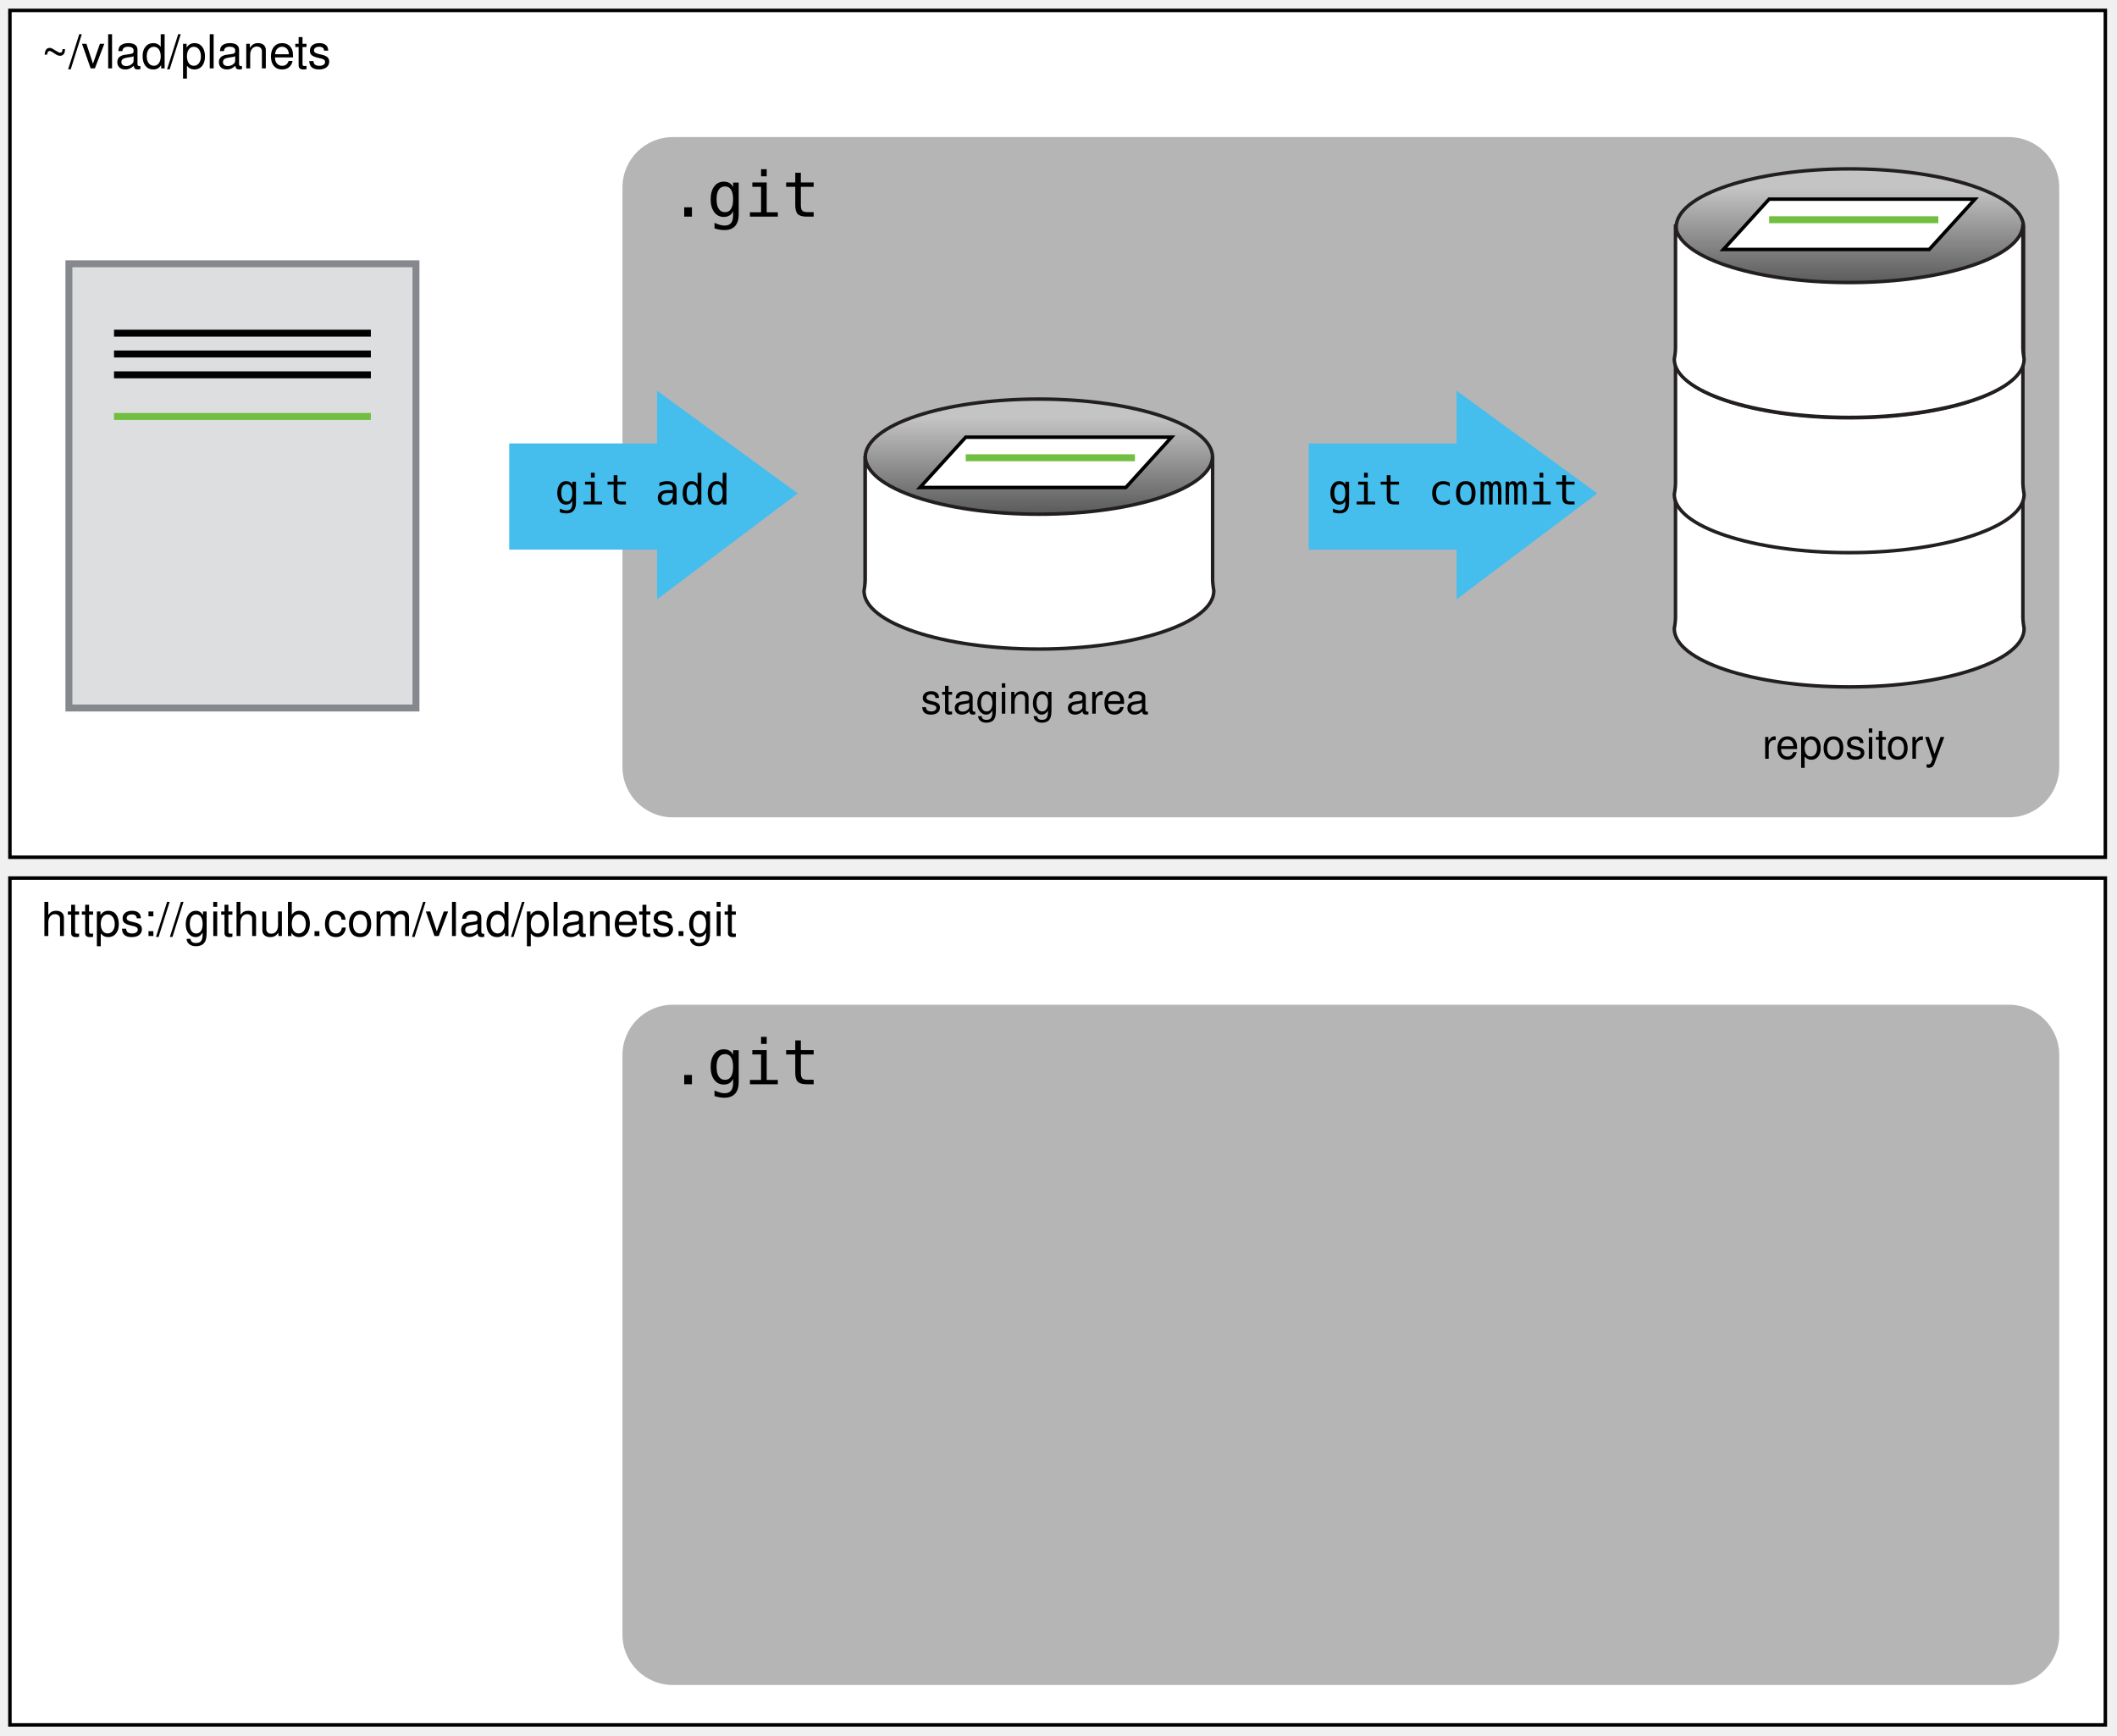
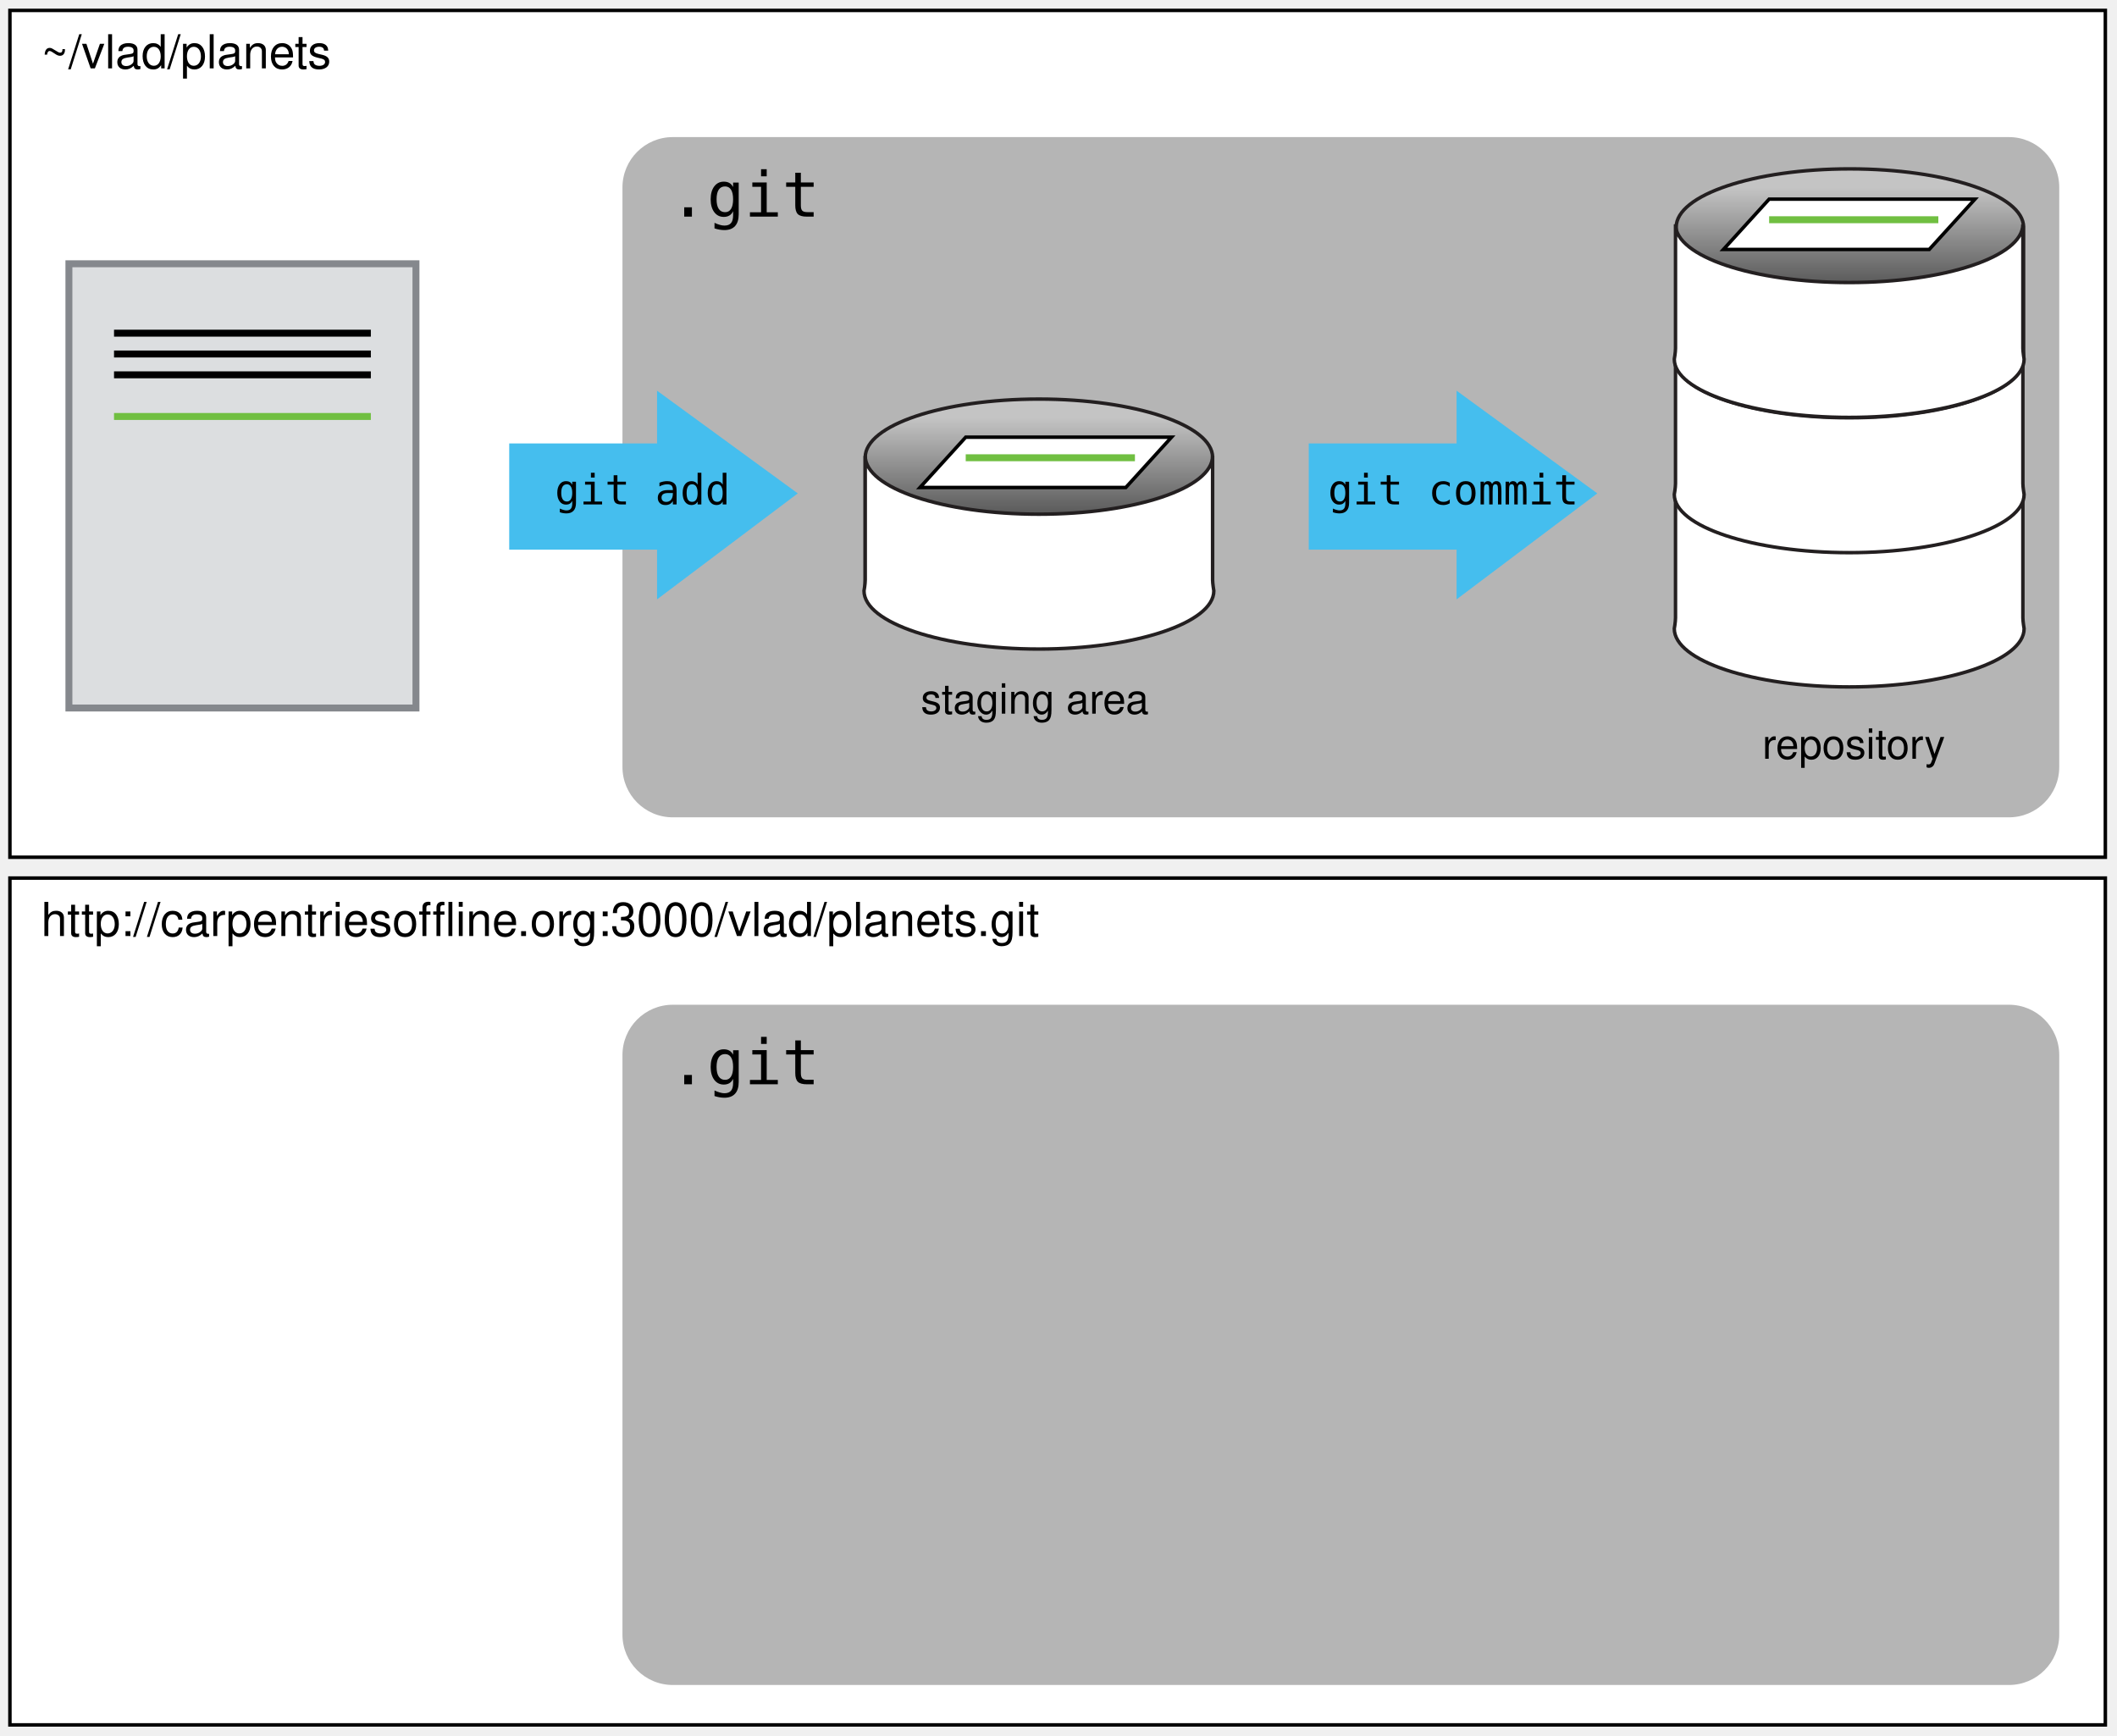
<svg xmlns="http://www.w3.org/2000/svg" version="1.1" x="0px" y="0px" width="610" height="500" viewBox="0 0 610 500" enable-background="new 0 0 622 452" xml:space="preserve" id="svg2">
  <defs id="defs132" />
  <g id="g3573" transform="translate(-4.142502,-9)">
    <g id="g3564">
      <g id="g3490" transform="translate(0,250)">
        <rect id="rect3492" height="244" width="603.785" stroke-miterlimit="10" y="12" x="7" style="fill:#ffffff;stroke:#000000;stroke-miterlimit:10" />
      </g>
      <g id="g3494" transform="translate(0,250)">
        <path stroke-miterlimit="10" d="m 598,63 c 0,-8.284 -6.716,-15 -15,-15 l -385,0 c -8.284,0 -15,6.716 -15,15 l 0,167 c 0,8.284 6.716,15 15,15 l 385,0 c 8.284,0 15,-6.716 15,-15 l 0,-167 z" id="path3496" style="fill:#b5b5b5;stroke:#ffffff;stroke-miterlimit:10" />
        <rect x="197" y="59" width="70" height="28" id="rect3498" style="fill:none" />
        <text transform="translate(197,71.4199)" font-size="18" id="text3500" style="font-size:18px;font-family:Consolas">.git</text>
      </g>
-       <text y="278.707" x="16" font-size="13.5" id="text3502" style="font-size:13.5px;font-family:Helvetica">https://github.com/vlad/planets.git</text>
+       <text y="278.707" x="16" font-size="13.5" id="text3502" style="font-size:13.5px;font-family:Helvetica">http://carpentriesoffline.org:3000/vlad/planets.git</text>
    </g>
    <g id="g3504">
      <g id="Layer_6">
        <rect x="7" y="12" stroke-miterlimit="10" width="603.785" height="244" id="rect5" style="fill:#ffffff;stroke:#000000;stroke-miterlimit:10" />
      </g>
      <g id="g8">
        <path style="fill:#b5b5b5;stroke:#ffffff;stroke-miterlimit:10" id="path10" d="m 598,63 c 0,-8.284 -6.716,-15 -15,-15 l -385,0 c -8.284,0 -15,6.716 -15,15 l 0,167 c 0,8.284 6.716,15 15,15 l 385,0 c 8.284,0 15,-6.716 15,-15 l 0,-167 z" stroke-miterlimit="10" />
        <rect style="fill:none" id="rect12" height="28" width="70" y="59" x="197" />
        <text style="font-size:18px;font-family:Consolas" id="text14" font-size="18" transform="translate(197,71.4199)">.git</text>
      </g>
      <rect style="fill:none" id="rect16" height="24.449" width="195.585" y="19" x="16" />
      <text style="font-size:13.5px;font-family:Helvetica" id="text18" font-size="13.5" x="16" y="28.707">~/vlad/planets</text>
      <g id="Layer_3">
        <g id="g37">
          <linearGradient id="SVGID_1_" gradientUnits="userSpaceOnUse" x1="303.499" y1="123.986" x2="303.499" y2="179.235">
            <stop offset="0.098" style="stop-color:#C4C4C4" id="stop40" />
            <stop offset="0.533" style="stop-color:#686868" id="stop42" />
            <stop offset="1" style="stop-color:#000000" id="stop44" />
          </linearGradient>
          <path stroke-miterlimit="10" d="m 253.453,178.205 c 0,-9.264 22.404,-16.777 50.047,-16.777 27.643,0 50.045,7.514 50.045,16.777 l 0,1.029 c 0,0 0,-2.115 0,-3.117 0,-1.007 0,-35.745 0,-35.745 l 0,0.394 c 0,-9.27 -22.402,-16.78 -50.045,-16.78 -27.643,0 -50.047,7.51 -50.047,16.78 l 0,-0.394 c 0,0 0,34.519 0,35.733 0,1.205 0,3.129 0,3.129 l 0,-1.029 z" id="path46" style="fill:url(#SVGID_1_);stroke:#231f20;stroke-miterlimit:10" />
          <g id="g48">
            <path stroke-miterlimit="10" d="m 353.545,140.373 c 0,0 0,34.738 0,35.745 0,1.002 0.355,3.117 0.355,3.117 0,9.27 -22.758,16.779 -50.4,16.779 -27.642,0 -50.4,-7.51 -50.4,-16.779 0,0 0.354,-1.924 0.354,-3.129 0,-1.214 0,-35.733 0,-35.733 0,9.274 22.404,16.785 50.047,16.785 27.643,0 50.044,-7.511 50.044,-16.785 z" id="path50" style="fill:#ffffff;stroke:#231f20;stroke-miterlimit:10" />
          </g>
        </g>
        <g id="g52">
          <polygon stroke-miterlimit="10" points="328.542,149.459 341.719,134.965 282.411,134.965 269.235,149.459 " id="polygon54" style="fill:#ffffff;stroke:#000000;stroke-miterlimit:10" />
          <line x1="282.411" y1="140.894" x2="331.165" y2="140.894" id="line56" style="fill:none;stroke:#70bf41;stroke-width:2" />
        </g>
      </g>
      <g id="Layer_4">
        <linearGradient id="SVGID_2_" gradientUnits="userSpaceOnUse" x1="537.177" y1="57.66" x2="537.177" y2="112.913">
          <stop offset="0.098" style="stop-color:#C4C4C4" id="stop60" />
          <stop offset="0.533" style="stop-color:#686868" id="stop62" />
          <stop offset="1" style="stop-color:#000000" id="stop64" />
        </linearGradient>
        <path stroke-miterlimit="10" d="m 487.13,111.882 c 0,-9.268 22.407,-16.781 50.047,-16.781 27.641,0 50.047,7.513 50.047,16.781 l 0,1.03 c 0,0 0,-2.118 0,-3.121 0,-1.003 0,-35.739 0,-35.739 l 0,0.388 c 0,-9.268 -22.406,-16.781 -50.047,-16.781 -27.64,0 -50.047,7.513 -50.047,16.781 l 0,-0.388 c 0,0 0,34.519 0,35.728 0,1.209 0,3.132 0,3.132 l 0,-1.03 z" id="path66" style="fill:url(#SVGID_2_);stroke:#231f20;stroke-miterlimit:10" />
        <g id="g68">
          <path stroke-miterlimit="10" d="m 587.021,151.283 c 0,0 0,34.738 0,35.74 0,1.002 0.354,3.121 0.354,3.121 0,9.268 -22.76,16.779 -50.4,16.779 -27.64,0 -50.399,-7.512 -50.399,-16.779 0,0 0.353,-1.924 0.353,-3.133 0,-1.209 0,-35.729 0,-35.729 0,9.268 22.407,16.781 50.047,16.781 27.638,0.001 50.045,-7.512 50.045,-16.78 z" id="path70" style="fill:#ffffff;stroke:#231f20;stroke-miterlimit:10" />
        </g>
        <g id="g72">
          <path stroke-miterlimit="10" d="m 587.021,112.601 c 0,0 0,34.736 0,35.739 0,1.002 0.354,3.121 0.354,3.121 0,9.268 -22.76,16.779 -50.4,16.779 -27.64,0 -50.399,-7.512 -50.399,-16.779 0,0 0.353,-1.923 0.353,-3.132 0,-1.209 0,-35.728 0,-35.728 0,9.268 22.407,16.78 50.047,16.78 27.638,0 50.045,-7.512 50.045,-16.78 z" id="path74" style="fill:#ffffff;stroke:#231f20;stroke-miterlimit:10" />
        </g>
        <g id="g76">
          <path stroke-miterlimit="10" d="m 587.021,73.628 c 0,0 0,34.737 0,35.739 0,1.002 0.354,3.12 0.354,3.12 0,9.269 -22.76,16.781 -50.4,16.781 -27.64,0 -50.399,-7.513 -50.399,-16.781 0,0 0.353,-1.922 0.353,-3.131 0,-1.209 0,-35.728 0,-35.728 0,9.268 22.407,16.78 50.047,16.78 27.638,0.001 50.045,-7.512 50.045,-16.78 z" id="path78" style="fill:#ffffff;stroke:#231f20;stroke-miterlimit:10" />
        </g>
        <g id="g80">
          <polygon stroke-miterlimit="10" points="560.039,80.875 573.216,66.381 513.908,66.381 500.732,80.875 " id="polygon82" style="fill:#ffffff;stroke:#000000;stroke-miterlimit:10" />
          <line x1="513.908" y1="72.311" x2="562.662" y2="72.311" id="line84" style="fill:none;stroke:#70bf41;stroke-width:2" />
        </g>
      </g>
      <g id="Layer_1">
        <g id="g87">
          <rect x="24" y="85" width="100" height="128" id="rect89" style="fill:#dcdee0" />
          <rect x="24" y="85" width="100" height="128" id="rect91" style="fill:none;stroke:#85888d;stroke-width:2" />
          <line x1="37" y1="105" x2="111" y2="105" id="line93" style="fill:none;stroke:#000000;stroke-width:2" />
          <line x1="37" y1="111" x2="111" y2="111" id="line95" style="fill:none;stroke:#000000;stroke-width:2" />
          <line x1="37" y1="117" x2="111" y2="117" id="line97" style="fill:none;stroke:#000000;stroke-width:2" />
          <line x1="37" y1="129" x2="111" y2="129" id="line99" style="fill:none;stroke:#70bf41;stroke-width:2" />
        </g>
      </g>
      <g id="Layer_2">
        <g id="g102">
          <rect x="150.871" y="136.768" width="45.956" height="30.604" id="rect104" style="fill:#45beee" />
          <polygon points="234.02,151.163 193.467,121.571 193.467,181.695 " id="polygon106" style="fill:#45beee" />
        </g>
        <rect x="164" y="146.069" width="52.743" height="14" id="rect108" style="fill:none" />
        <text transform="translate(164,154.3496)" font-size="12" id="text110" style="font-size:12px;font-family:Consolas">git add</text>
        <g id="g112">
          <rect x="381.251" y="136.768" width="45.956" height="30.604" id="rect114" style="fill:#45beee" />
          <polygon points="464.399,151.163 423.847,121.571 423.847,181.695 " id="polygon116" style="fill:#45beee" />
        </g>
        <rect x="376.98" y="146.069" width="85.542" height="14" id="rect118" style="fill:none" />
        <text transform="translate(386.7637,154.3496)" font-size="12" id="text120" style="font-size:12px;font-family:Consolas">git commit</text>
        <rect x="229" y="206" width="147" height="17" id="rect122" style="fill:none" />
        <text transform="translate(269.4766,214.6279)" font-size="12" id="text124" style="font-size:12px;font-family:Helvetica">staging area</text>
        <rect x="464.785" y="219" width="147" height="17" id="rect126" style="fill:none" />
        <text transform="translate(511.9414,227.6279)" font-size="12" id="text128" style="font-size:12px;font-family:Helvetica">repository</text>
      </g>
    </g>
  </g>
</svg>
